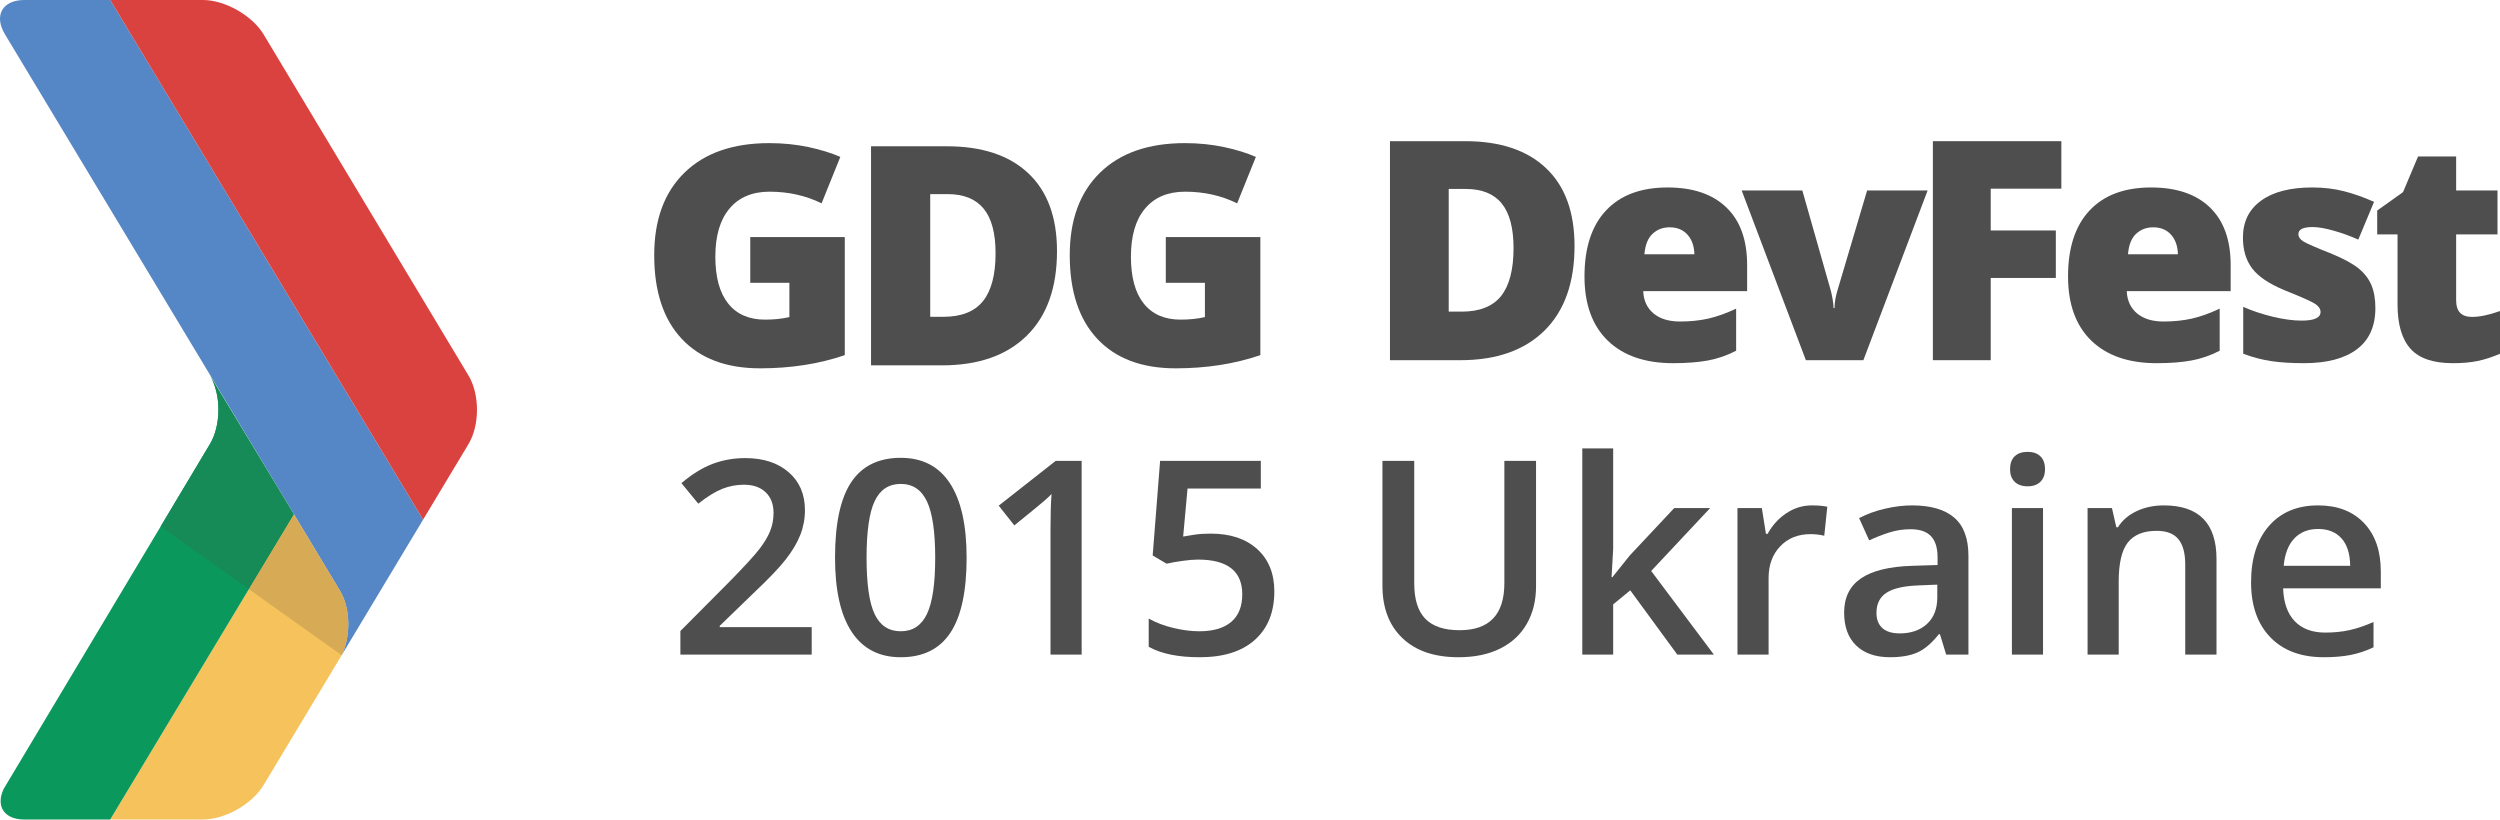
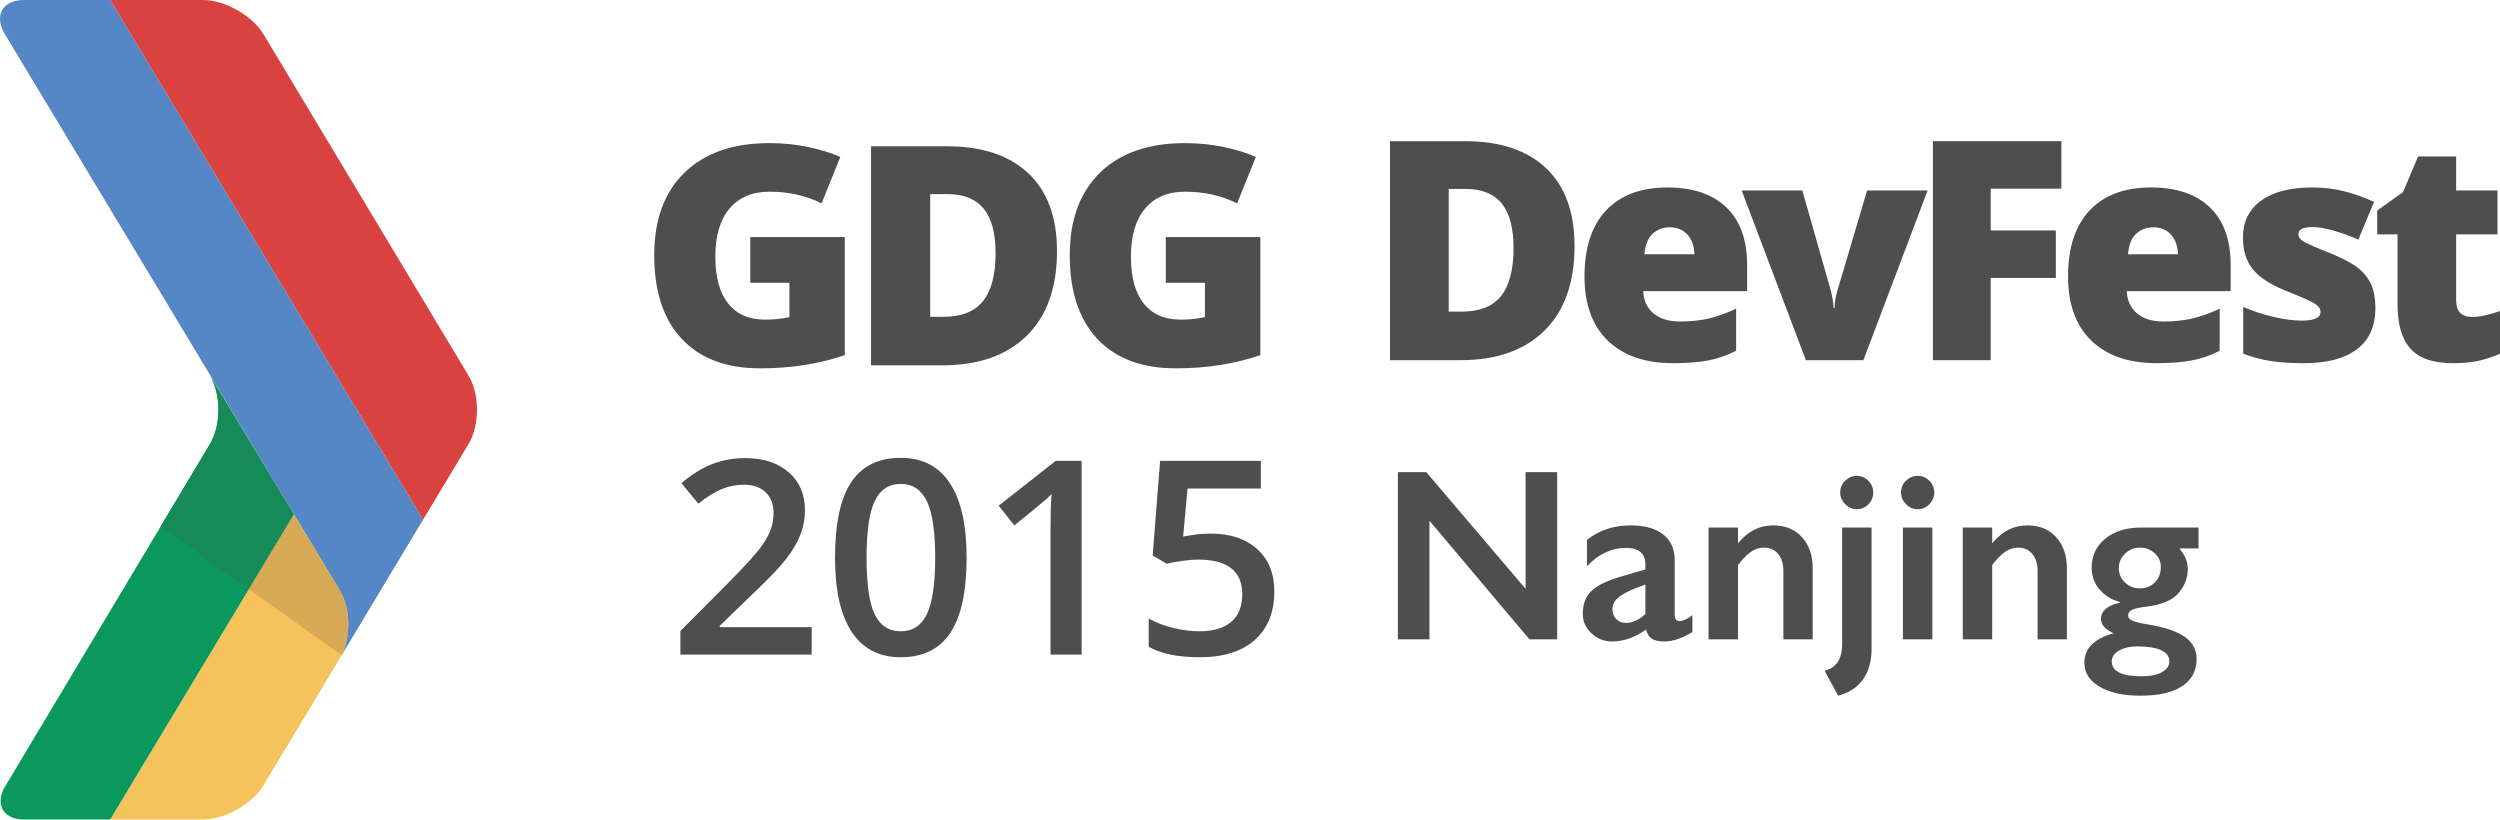
- <svg xmlns="http://www.w3.org/2000/svg" version="1.1" id="dark" x="0px" y="0px" viewBox="90.18 977.405 610.109 200" enable-background="new 90.18 977.405 610.109 200" xml:space="preserve">
+ <svg xmlns="http://www.w3.org/2000/svg" version="1.1" id="dark" x="0px" y="0px" viewBox="-718.906 985.308 611.998 200.62" style="enable-background:new -718.906 985.308 611.998 200.62;" xml:space="preserve">
  <g>
    <g>
-       <path fill="#F6C25B" d="M117.073,1177.405h22.645c5.352,0,12.006-3.759,14.771-8.376l19.071-31.726    c2.255-4.651,2.173-11.427-0.397-15.712l-11.26-18.634L117.073,1177.405z" />
-       <path fill="#0A985C" d="M141.413,1085.779l-50.349,84.173c-1.944,4.148,0.079,7.453,5.069,7.453h20.94l44.829-74.448    l-20.488-33.916C144.175,1073.637,144.175,1081.172,141.413,1085.779" />
-       <path fill="#5586C5" d="M96.134,977.405c-5.38,0-7.502,3.779-4.747,8.366l81.776,135.821c2.57,4.285,2.646,11.061,0.397,15.705    l19.876-33.078l-76.349-126.813H96.134z" />
-       <path fill="#D9423E" d="M117.087,977.405l76.349,126.813l11.073-18.432c2.768-4.613,2.768-12.148,0-16.744l-50.017-83.271    c-2.769-4.586-9.423-8.366-14.774-8.366H117.087z" />
+       <path style="fill:#F6C25B;" d="M-691.93,1185.928h22.715c5.369,0,12.043-3.771,14.817-8.402l19.13-31.824    c2.262-4.665,2.18-11.462-0.398-15.76l-11.295-18.692L-691.93,1185.928z" />
+       <path style="fill:#0A985C;" d="M-667.515,1094.018l-50.505,84.435c-1.95,4.16,0.079,7.476,5.084,7.476h21.005l44.968-74.679    l-20.552-34.021C-664.744,1081.838-664.744,1089.396-667.515,1094.018" />
+       <path style="fill:#5586C5;" d="M-712.934,985.308c-5.396,0-7.525,3.791-4.762,8.393l82.03,136.241    c2.578,4.299,2.654,11.096,0.398,15.754l19.938-33.181l-76.585-127.206L-712.934,985.308L-712.934,985.308z" />
+       <path style="fill:#D9423E;" d="M-691.916,985.308l76.585,127.206l11.107-18.488c2.777-4.628,2.777-12.187,0-16.797l-50.172-83.528    c-2.778-4.601-9.452-8.393-14.82-8.393H-691.916L-691.916,985.308z" />
    </g>
    <g>
      <g>
        <g>
-           <path fill="#4E4E4E" d="M288.271,1137.153h-32.047v-5.755l12.19-12.257c3.602-3.684,5.987-6.298,7.163-7.839      c1.175-1.541,2.034-2.994,2.57-4.35c0.54-1.36,0.81-2.812,0.81-4.367c0-2.132-0.642-3.814-1.924-5.044      c-1.286-1.226-3.056-1.842-5.322-1.842c-1.811,0-3.561,0.335-5.253,1.001c-1.694,0.669-3.649,1.876-5.871,3.622l-4.108-5.013      c2.631-2.218,5.184-3.793,7.665-4.719c2.478-0.926,5.119-1.391,7.922-1.391c4.398,0,7.926,1.148,10.578,3.445      c2.653,2.293,3.978,5.382,3.978,9.264c0,2.132-0.386,4.159-1.148,6.079c-0.765,1.917-1.942,3.896-3.527,5.932      c-1.582,2.037-4.22,4.791-7.905,8.263l-8.215,7.955v0.321h22.443V1137.153z" />
-           <path fill="#4E4E4E" d="M326.076,1113.516c0,8.212-1.319,14.315-3.961,18.303c-2.642,3.988-6.678,5.98-12.112,5.98      c-5.26,0-9.248-2.057-11.965-6.175c-2.717-4.118-4.074-10.153-4.074-18.108c0-8.345,1.319-14.492,3.961-18.449      c2.642-3.954,6.668-5.932,12.078-5.932c5.284,0,9.282,2.071,11.999,6.209C324.719,1099.482,326.076,1105.541,326.076,1113.516z       M301.661,1113.516c0,6.445,0.663,11.048,1.989,13.805c1.326,2.761,3.445,4.142,6.353,4.142c2.911,0,5.041-1.401,6.387-4.207      c1.347-2.802,2.02-7.381,2.02-13.74c0-6.339-0.673-10.925-2.02-13.761c-1.347-2.833-3.476-4.251-6.387-4.251      c-2.908,0-5.027,1.391-6.353,4.172C302.324,1102.458,301.661,1107.071,301.661,1113.516z" />
-           <path fill="#4E4E4E" d="M354.148,1137.153h-7.6v-30.526c0-3.643,0.085-6.53,0.26-8.666c-0.496,0.519-1.107,1.09-1.828,1.715      c-0.722,0.625-3.141,2.607-7.259,5.949l-3.817-4.818l13.906-10.928h6.339V1137.153z" />
-           <path fill="#4E4E4E" d="M385.679,1107.632c4.765,0,8.537,1.261,11.32,3.783c2.781,2.522,4.173,5.96,4.173,10.313      c0,5.044-1.579,8.984-4.74,11.82c-3.157,2.837-7.645,4.251-13.468,4.251c-5.28,0-9.432-0.851-12.45-2.552v-6.889      c1.746,0.99,3.752,1.756,6.014,2.296c2.266,0.54,4.368,0.81,6.306,0.81c3.428,0,6.038-0.765,7.826-2.296      c1.791-1.531,2.686-3.773,2.686-6.729c0-5.645-3.602-8.471-10.803-8.471c-1.011,0-2.262,0.103-3.749,0.308      c-1.49,0.205-2.792,0.437-3.913,0.697l-3.397-2.006l1.811-23.087h24.58v6.756h-17.884l-1.069,11.707      c0.755-0.13,1.678-0.28,2.765-0.454C382.774,1107.717,384.107,1107.632,385.679,1107.632z" />
-           <path fill="#4E4E4E" d="M465.042,1089.879v30.588c0,3.493-0.752,6.547-2.249,9.168c-1.501,2.618-3.667,4.634-6.501,6.045      c-2.837,1.415-6.227,2.119-10.171,2.119c-5.864,0-10.423-1.552-13.681-4.654c-3.253-3.106-4.884-7.375-4.884-12.808v-30.458      h7.761v29.911c0,3.899,0.906,6.78,2.717,8.632c1.811,1.855,4.593,2.782,8.345,2.782c7.286,0,10.93-3.827,10.93-11.479v-29.846      H465.042z" />
-           <path fill="#4E4E4E" d="M483.669,1118.27l4.299-5.369l10.803-11.512h8.763l-14.392,15.36l15.297,20.404h-8.927l-11.48-15.682      l-4.169,3.428v12.254h-7.536v-50.315h7.536v24.543l-0.389,6.889H483.669z" />
-           <path fill="#4E4E4E" d="M532.338,1100.743c1.531,0,2.792,0.109,3.783,0.325l-0.742,7.08c-1.079-0.26-2.2-0.389-3.363-0.389      c-3.041,0-5.506,0.994-7.392,2.976c-1.886,1.982-2.83,4.558-2.83,7.73v18.689h-7.597v-35.764h5.95l1.001,6.308h0.39      c1.187-2.136,2.731-3.827,4.642-5.078C528.086,1101.368,530.14,1100.743,532.338,1100.743z" />
-           <path fill="#4E4E4E" d="M565.13,1137.153l-1.52-4.979h-0.26c-1.722,2.176-3.459,3.66-5.206,4.445      c-1.747,0.786-3.988,1.179-6.725,1.179c-3.517,0-6.258-0.947-8.234-2.843c-1.971-1.9-2.956-4.582-2.956-8.055      c0-3.683,1.367-6.465,4.105-8.341c2.737-1.876,6.911-2.898,12.515-3.072l6.179-0.195v-1.907c0-2.286-0.533-3.995-1.603-5.126      c-1.066-1.131-2.72-1.698-4.962-1.698c-1.831,0-3.588,0.27-5.273,0.81c-1.681,0.54-3.298,1.176-4.85,1.907l-2.457-5.433      c1.942-1.011,4.063-1.781,6.371-2.31c2.307-0.53,4.484-0.793,6.534-0.793c4.549,0,7.981,0.991,10.297,2.977      c2.317,1.982,3.479,5.098,3.479,9.343v24.091H565.13z M553.811,1131.979c2.758,0,4.976-0.772,6.647-2.313      c1.668-1.541,2.505-3.701,2.505-6.483v-3.103l-4.593,0.191c-3.579,0.13-6.183,0.728-7.81,1.797      c-1.627,1.066-2.44,2.7-2.44,4.897c0,1.596,0.472,2.83,1.422,3.705C550.489,1131.542,551.914,1131.979,553.811,1131.979z" />
-           <path fill="#4E4E4E" d="M580.718,1091.916c0-1.36,0.372-2.406,1.118-3.137c0.741-0.734,1.804-1.1,3.184-1.1      c1.337,0,2.376,0.366,3.12,1.1c0.745,0.731,1.114,1.777,1.114,3.137c0,1.292-0.369,2.31-1.114,3.055      c-0.745,0.745-1.784,1.114-3.12,1.114c-1.381,0-2.443-0.369-3.184-1.114C581.09,1094.226,580.718,1093.208,580.718,1091.916z       M588.77,1137.153h-7.597v-35.764h7.597V1137.153z" />
-           <path fill="#4E4E4E" d="M631.103,1137.153h-7.631v-21.99c0-2.758-0.557-4.818-1.668-6.175c-1.11-1.357-2.871-2.037-5.287-2.037      c-3.213,0-5.56,0.95-7.051,2.847c-1.486,1.896-2.231,5.075-2.231,9.537v17.817h-7.597v-35.764h5.95l1.066,4.688h0.39      c1.077-1.702,2.608-3.017,4.59-3.943c1.986-0.926,4.183-1.391,6.6-1.391c8.578,0,12.87,4.364,12.87,13.095V1137.153z" />
-           <path fill="#4E4E4E" d="M657.296,1137.799c-5.561,0-9.911-1.62-13.049-4.866c-3.137-3.243-4.706-7.713-4.706-13.402      c0-5.843,1.455-10.433,4.367-13.775c2.908-3.342,6.907-5.013,11.996-5.013c4.723,0,8.452,1.435,11.189,4.302      c2.738,2.867,4.109,6.81,4.109,11.834v4.107h-23.835c0.109,3.468,1.045,6.137,2.812,8.003c1.771,1.862,4.259,2.795,7.471,2.795      c2.112,0,4.081-0.198,5.902-0.598c1.821-0.4,3.779-1.063,5.871-1.989v6.179c-1.855,0.882-3.732,1.507-5.629,1.872      C661.899,1137.618,659.733,1137.799,657.296,1137.799z M655.905,1106.497c-2.413,0-4.347,0.765-5.803,2.297      c-1.456,1.531-2.324,3.762-2.604,6.694h16.233c-0.041-2.953-0.755-5.191-2.132-6.708      C660.218,1107.259,658.321,1106.497,655.905,1106.497z" />
+           <path style="fill:#4E4E4E;" d="M-520.202,1145.551h-32.146v-5.772l12.228-12.295c3.613-3.695,6.006-6.317,7.185-7.863      c1.179-1.546,2.041-3.003,2.578-4.363c0.542-1.364,0.812-2.821,0.812-4.381c0-2.139-0.644-3.826-1.93-5.06      c-1.29-1.229-3.065-1.848-5.339-1.848c-1.816,0-3.572,0.336-5.269,1.004c-1.699,0.671-3.66,1.882-5.889,3.633l-4.121-5.028      c2.639-2.225,5.2-3.805,7.688-4.733c2.486-0.929,5.135-1.396,7.947-1.396c4.412,0,7.95,1.151,10.611,3.456      c2.661,2.3,3.99,5.398,3.99,9.293c0,2.139-0.387,4.172-1.152,6.098c-0.767,1.923-1.948,3.908-3.538,5.95      c-1.587,2.043-4.233,4.806-7.93,8.288l-8.24,7.98v0.321h22.512L-520.202,1145.551L-520.202,1145.551z" />
+           <path style="fill:#4E4E4E;" d="M-482.28,1121.841c0,8.237-1.322,14.359-3.973,18.359c-2.65,4.001-6.699,5.999-12.149,5.999      c-5.276,0-9.277-2.063-12.002-6.194c-2.726-4.131-4.087-10.185-4.087-18.164c0-8.371,1.323-14.537,3.974-18.507      c2.649-3.966,6.688-5.95,12.115-5.95c5.3,0,9.311,2.078,12.036,6.229C-483.64,1107.764-482.28,1113.841-482.28,1121.841z       M-506.77,1121.841c0,6.465,0.665,11.082,1.995,13.848c1.33,2.77,3.456,4.155,6.373,4.155c2.92,0,5.057-1.405,6.406-4.221      c1.352-2.811,2.026-7.403,2.026-13.782c0-6.358-0.675-10.959-2.026-13.804c-1.351-2.842-3.486-4.264-6.406-4.264      c-2.917,0-5.043,1.395-6.373,4.185S-506.77,1115.376-506.77,1121.841z" />
+           <path style="fill:#4E4E4E;" d="M-454.121,1145.551h-7.623v-30.62c0-3.654,0.085-6.551,0.261-8.693      c-0.498,0.521-1.11,1.094-1.834,1.721s-3.15,2.615-7.281,5.968l-3.829-4.834l13.949-10.961h6.358L-454.121,1145.551      L-454.121,1145.551z" />
+           <path style="fill:#4E4E4E;" d="M-422.492,1115.938c4.78,0,8.563,1.265,11.355,3.795c2.789,2.529,4.186,5.979,4.186,10.345      c0,5.06-1.584,9.012-4.755,11.856c-3.166,2.846-7.668,4.265-13.51,4.265c-5.296,0-9.461-0.854-12.488-2.561v-6.91      c1.752,0.993,3.764,1.762,6.033,2.303c2.272,0.542,4.381,0.813,6.325,0.813c3.438,0,6.057-0.768,7.851-2.304      c1.796-1.535,2.693-3.784,2.693-6.75c0-5.662-3.612-8.497-10.836-8.497c-1.015,0-2.27,0.104-3.761,0.31      c-1.494,0.205-2.801,0.438-3.925,0.699l-3.408-2.013l1.817-23.158h24.656v6.776h-17.939l-1.072,11.743      c0.757-0.13,1.683-0.28,2.773-0.455C-425.406,1116.023-424.069,1115.938-422.492,1115.938z" />
        </g>
        <g>
          <g>
-             <path fill="#4E4E4E" d="M474.434,1037.446c0,8.922-2.443,15.801-7.314,20.62c-4.874,4.818-11.729,7.241-20.557,7.241h-17.17       v-53.449h18.367c8.513,0,15.088,2.197,19.719,6.585C472.114,1022.819,474.434,1029.162,474.434,1037.446z M459.55,1037.961       c0-4.897-0.96-8.529-2.884-10.898c-1.914-2.358-4.839-3.543-8.763-3.543h-4.173v29.935h3.199c4.35,0,7.553-1.275,9.586-3.814       C458.532,1047.089,459.55,1043.2,459.55,1037.961z" />
+             <path style="fill:#4E4E4E;" d="M-333.461,1045.535c0,8.949-2.45,15.85-7.337,20.684c-4.889,4.833-11.765,7.264-20.62,7.264       h-17.224v-53.614h18.424c8.539,0,15.135,2.203,19.78,6.605C-335.789,1030.862-333.461,1037.226-333.461,1045.535z        M-348.391,1046.052c0-4.912-0.964-8.556-2.894-10.932c-1.92-2.365-4.854-3.554-8.79-3.554h-4.186v30.027h3.209       c4.363,0,7.576-1.279,9.615-3.826C-349.413,1055.208-348.391,1051.307-348.391,1046.052z" />
          </g>
          <g>
-             <path fill="#4E4E4E" d="M498.501,1066.038c-6.856,0-12.17-1.836-15.957-5.502c-3.783-3.67-5.68-8.899-5.68-15.668       c0-6.991,1.75-12.367,5.257-16.102c3.51-3.738,8.52-5.611,15.023-5.611c6.19,0,10.974,1.626,14.354,4.88       c3.377,3.253,5.058,7.935,5.058,14.062v6.359h-25.355c0.092,2.313,0.936,4.125,2.515,5.44c1.589,1.322,3.745,1.972,6.479,1.972       c2.492,0,4.785-0.239,6.879-0.708c2.085-0.475,4.362-1.285,6.798-2.43v10.269c-2.218,1.152-4.518,1.941-6.89,2.382       C504.608,1065.819,501.778,1066.038,498.501,1066.038z M497.656,1032.88c-1.667,0-3.059,0.533-4.186,1.592       c-1.134,1.056-1.784,2.72-1.982,4.986h12.197c-0.051-1.996-0.611-3.588-1.689-4.788       C500.917,1033.471,499.468,1032.88,497.656,1032.88z" />
+             <path style="fill:#4E4E4E;" d="M-309.32,1074.216c-6.877,0-12.208-1.842-16.007-5.52c-3.794-3.681-5.697-8.927-5.697-15.716       c0-7.013,1.756-12.405,5.273-16.152c3.521-3.75,8.546-5.629,15.069-5.629c6.209,0,11.008,1.632,14.398,4.896       c3.388,3.263,5.074,7.96,5.074,14.105v6.379h-25.434c0.092,2.32,0.938,4.138,2.522,5.457c1.594,1.326,3.757,1.978,6.499,1.978       c2.5,0,4.8-0.239,6.9-0.71c2.092-0.477,4.376-1.289,6.819-2.438v10.301c-2.226,1.155-4.532,1.947-6.912,2.39       C-303.194,1073.996-306.033,1074.216-309.32,1074.216z M-310.167,1040.955c-1.672,0-3.068,0.534-4.199,1.597       c-1.138,1.06-1.789,2.729-1.988,5.001h12.235c-0.052-2.002-0.613-3.599-1.694-4.803       C-306.896,1041.548-308.35,1040.955-310.167,1040.955z" />
          </g>
          <g>
-             <path fill="#4E4E4E" d="M530.893,1065.306l-15.673-41.424h14.805l6.965,24.495c0.02,0.126,0.072,0.328,0.15,0.625       c0.069,0.291,0.143,0.639,0.212,1.036c0.078,0.406,0.143,0.834,0.198,1.288c0.065,0.451,0.096,0.868,0.096,1.254h0.246       c0-1.258,0.222-2.638,0.656-4.125l7.293-24.573h14.765l-15.68,41.424H530.893z" />
+             <path style="fill:#4E4E4E;" d="M-276.828,1073.481l-15.722-41.553h14.852l6.986,24.571c0.02,0.126,0.072,0.329,0.15,0.627       c0.069,0.292,0.144,0.641,0.213,1.039c0.078,0.407,0.144,0.837,0.198,1.292c0.065,0.452,0.097,0.871,0.097,1.258h0.246       c0-1.262,0.223-2.646,0.658-4.138l7.315-24.649h14.812l-15.729,41.553H-276.828z" />
          </g>
          <g>
-             <path fill="#4E4E4E" d="M576.002,1065.306h-14.115v-53.449h31.353v11.591h-17.238v10.201h15.891v11.588h-15.891V1065.306z" />
+             <path style="fill:#4E4E4E;" d="M-231.579,1073.481h-14.159v-53.614h31.45v11.627h-17.291v10.232h15.94v11.624h-15.94V1073.481z       " />
          </g>
          <g>
-             <path fill="#4E4E4E" d="M616.5,1066.038c-6.849,0-12.149-1.836-15.95-5.502c-3.783-3.67-5.677-8.899-5.677-15.668       c0-6.991,1.751-12.367,5.257-16.102c3.51-3.738,8.513-5.611,15.023-5.611c6.19,0,10.975,1.626,14.351,4.88       c3.376,3.253,5.054,7.935,5.054,14.062v6.359H609.2c0.1,2.313,0.944,4.125,2.526,5.44c1.583,1.322,3.736,1.972,6.476,1.972       c2.488,0,4.785-0.239,6.883-0.708c2.078-0.475,4.35-1.285,6.794-2.43v10.269c-2.215,1.152-4.532,1.941-6.89,2.382       C622.614,1065.819,619.788,1066.038,616.5,1066.038z M615.66,1032.88c-1.661,0-3.062,0.533-4.187,1.592       c-1.128,1.056-1.784,2.72-1.971,4.986h12.187c-0.054-1.996-0.615-3.588-1.685-4.788       C618.92,1033.471,617.477,1032.88,615.66,1032.88z" />
+             <path style="fill:#4E4E4E;" d="M-190.956,1074.216c-6.869,0-12.186-1.842-15.998-5.52c-3.795-3.681-5.695-8.927-5.695-15.716       c0-7.013,1.755-12.405,5.273-16.152c3.521-3.75,8.539-5.629,15.07-5.629c6.209,0,11.008,1.632,14.395,4.896       c3.387,3.263,5.07,7.96,5.07,14.105v6.379h-25.438c0.102,2.32,0.947,4.138,2.535,5.457c1.588,1.326,3.746,1.978,6.496,1.978       c2.494,0,4.799-0.239,6.904-0.71c2.084-0.477,4.363-1.289,6.814-2.438v10.301c-2.223,1.155-4.547,1.947-6.912,2.39       C-184.821,1073.996-187.657,1074.216-190.956,1074.216z M-191.798,1040.955c-1.666,0-3.072,0.534-4.199,1.597       c-1.133,1.06-1.791,2.729-1.979,5.001h12.225c-0.053-2.002-0.615-3.599-1.689-4.803       C-188.528,1041.548-189.976,1040.955-191.798,1040.955z" />
          </g>
          <g>
-             <path fill="#4E4E4E" d="M669.876,1052.58c0,4.436-1.497,7.791-4.501,10.053c-3,2.266-7.304,3.404-12.915,3.404       c-3.045,0-5.701-0.161-7.946-0.496c-2.252-0.328-4.542-0.936-6.889-1.804v-11.444c2.204,0.977,4.614,1.783,7.242,2.412       c2.618,0.629,4.962,0.943,7.016,0.943c3.079,0,4.611-0.7,4.611-2.109c0-0.734-0.431-1.391-1.292-1.958       c-0.851-0.574-3.352-1.688-7.488-3.345c-3.776-1.565-6.408-3.335-7.908-5.324c-1.507-1.979-2.252-4.497-2.252-7.545       c0-3.848,1.469-6.849,4.426-8.991c2.946-2.153,7.119-3.222,12.515-3.222c2.71,0,5.257,0.297,7.645,0.899       c2.375,0.598,4.843,1.466,7.413,2.614l-3.848,9.213c-1.887-0.848-3.883-1.582-5.991-2.177       c-2.102-0.598-3.811-0.888-5.147-0.888c-2.32,0-3.475,0.567-3.475,1.708c0,0.707,0.403,1.316,1.206,1.804       c0.813,0.506,3.154,1.524,7.03,3.058c2.871,1.199,5.02,2.371,6.439,3.516c1.411,1.145,2.454,2.491,3.121,4.036       C669.548,1048.487,669.876,1050.359,669.876,1052.58z" />
+             <path style="fill:#4E4E4E;" d="M-137.413,1060.716c0,4.45-1.502,7.815-4.516,10.084c-3.01,2.273-7.326,3.415-12.955,3.415       c-3.055,0-5.719-0.162-7.971-0.498c-2.26-0.329-4.557-0.938-6.91-1.81v-11.479c2.211,0.98,4.629,1.789,7.264,2.42       c2.627,0.631,4.979,0.946,7.039,0.946c3.088,0,4.625-0.702,4.625-2.116c0-0.736-0.432-1.395-1.297-1.964       c-0.854-0.575-3.361-1.693-7.51-3.355c-3.789-1.569-6.428-3.345-7.934-5.341c-1.512-1.984-2.258-4.511-2.258-7.568       c0-3.859,1.473-6.87,4.439-9.019c2.955-2.159,7.141-3.231,12.553-3.231c2.719,0,5.273,0.298,7.67,0.901       c2.381,0.6,4.857,1.471,7.436,2.622l-3.859,9.242c-1.895-0.852-3.896-1.588-6.01-2.185c-2.109-0.6-3.824-0.891-5.164-0.891       c-2.326,0-3.484,0.569-3.484,1.714c0,0.709,0.404,1.32,1.209,1.81c0.814,0.507,3.164,1.528,7.051,3.067       c2.881,1.202,5.037,2.378,6.459,3.526c1.416,1.148,2.463,2.499,3.131,4.049       C-137.743,1056.61-137.413,1058.488-137.413,1060.716z" />
          </g>
          <g>
-             <path fill="#4E4E4E" d="M693.436,1054.744c1.908,0,4.194-0.479,6.852-1.432v10.426c-1.917,0.823-3.732,1.408-5.464,1.767       c-1.726,0.359-3.756,0.533-6.08,0.533c-4.761,0-8.202-1.179-10.294-3.523c-2.116-2.358-3.168-5.97-3.168-10.846v-17.066h-4.962       v-5.819l6.305-4.497l3.667-8.697h9.293v8.293h10.092v10.72h-10.092v16.119C689.585,1053.397,690.867,1054.744,693.436,1054.744       z" />
+             <path style="fill:#4E4E4E;" d="M-113.781,1062.887c1.914,0,4.207-0.48,6.873-1.437v10.458c-1.924,0.826-3.744,1.413-5.48,1.772       c-1.732,0.36-3.768,0.535-6.1,0.535c-4.775,0-8.226-1.183-10.326-3.534c-2.123-2.365-3.178-5.988-3.178-10.879v-17.119h-4.977       v-5.838l6.324-4.511l3.678-8.724h9.322v8.318h10.123v10.754h-10.123v16.169       C-117.644,1061.535-116.359,1062.887-113.781,1062.887z" />
          </g>
        </g>
        <g>
          <g>
-             <path fill="#4E4E4E" d="M273.274,1035.265h23.072v28.81c-6.267,2.143-13.157,3.219-20.659,3.219       c-8.24,0-14.611-2.389-19.105-7.17c-4.497-4.774-6.746-11.588-6.746-20.435c0-8.635,2.461-15.344,7.385-20.148       c4.928-4.801,11.825-7.207,20.697-7.207c3.367,0,6.539,0.321,9.528,0.953c2.977,0.633,5.585,1.439,7.81,2.409l-4.573,11.332       c-3.848-1.893-8.086-2.843-12.686-2.843c-4.218,0-7.478,1.37-9.782,4.115c-2.31,2.734-3.461,6.653-3.461,11.755       c0,4.996,1.045,8.803,3.13,11.42c2.082,2.625,5.085,3.933,9.013,3.933c2.15,0,4.125-0.201,5.929-0.622v-8.372h-9.548v-11.151       H273.274z" />
+             <path style="fill:#4E4E4E;" d="M-535.245,1043.348h23.144v28.899c-6.286,2.149-13.198,3.229-20.723,3.229       c-8.265,0-14.656-2.396-19.164-7.192c-4.511-4.789-6.767-11.624-6.767-20.498c0-8.662,2.468-15.392,7.408-20.211       c4.943-4.815,11.862-7.229,20.761-7.229c3.377,0,6.559,0.321,9.558,0.955c2.986,0.636,5.602,1.443,7.834,2.417l-4.587,11.367       c-3.86-1.899-8.111-2.853-12.725-2.853c-4.231,0-7.501,1.375-9.812,4.128c-2.317,2.743-3.472,6.674-3.472,11.792       c0,5.011,1.048,8.83,3.14,11.455c2.089,2.633,5.101,3.945,9.041,3.945c2.157,0,4.138-0.202,5.947-0.624v-8.397h-9.577v-11.186       h-0.004V1043.348z" />
          </g>
          <g>
-             <path fill="#4E4E4E" d="M348.134,1038.7c0,8.926-2.461,15.798-7.372,20.626c-4.912,4.825-11.812,7.241-20.714,7.241h-17.297       v-53.463h18.503c8.582,0,15.208,2.194,19.877,6.585C345.796,1024.077,348.134,1030.409,348.134,1038.7z M333.143,1039.216       c0-4.904-0.974-8.536-2.911-10.891c-1.938-2.375-4.877-3.55-8.828-3.55h-4.211v29.942h3.219c4.389,0,7.604-1.271,9.655-3.82       C332.118,1048.353,333.143,1044.454,333.143,1039.216z" />
+             <path style="fill:#4E4E4E;" d="M-460.153,1046.793c0,8.953-2.469,15.847-7.395,20.689c-4.928,4.84-11.849,7.264-20.778,7.264       h-17.351v-53.629h18.56c8.609,0,15.256,2.201,19.939,6.605C-462.499,1032.125-460.153,1038.477-460.153,1046.793z        M-475.19,1047.311c0-4.919-0.978-8.562-2.921-10.925c-1.943-2.382-4.892-3.562-8.854-3.562h-4.225v30.035h3.229       c4.402,0,7.627-1.274,9.685-3.832C-476.218,1056.476-475.19,1052.564-475.19,1047.311z" />
          </g>
          <g>
-             <path fill="#4E4E4E" d="M374.688,1035.265h23.073v28.81c-6.268,2.143-13.148,3.219-20.66,3.219       c-8.244,0-14.611-2.389-19.108-7.17c-4.49-4.774-6.747-11.588-6.747-20.435c0-8.635,2.465-15.344,7.393-20.148       c4.924-4.801,11.821-7.207,20.7-7.207c3.352,0,6.534,0.321,9.521,0.953c2.983,0.633,5.587,1.439,7.809,2.409l-4.573,11.332       c-3.851-1.893-8.083-2.843-12.692-2.843c-4.214,0-7.471,1.37-9.774,4.115c-2.304,2.734-3.456,6.653-3.456,11.755       c0,4.996,1.039,8.803,3.123,11.42c2.082,2.625,5.089,3.933,9.016,3.933c2.143,0,4.118-0.201,5.919-0.622v-8.372h-9.546       V1035.265z" />
+             <path style="fill:#4E4E4E;" d="M-433.517,1043.348h23.145v28.899c-6.287,2.149-13.188,3.229-20.724,3.229       c-8.27,0-14.656-2.396-19.167-7.192c-4.504-4.789-6.769-11.624-6.769-20.498c0-8.662,2.473-15.392,7.416-20.211       c4.939-4.815,11.858-7.229,20.765-7.229c3.362,0,6.554,0.321,9.551,0.955c2.992,0.636,5.604,1.443,7.833,2.417l-4.588,11.367       c-3.862-1.899-8.107-2.853-12.73-2.853c-4.228,0-7.494,1.375-9.805,4.128c-2.312,2.743-3.467,6.674-3.467,11.792       c0,5.011,1.042,8.83,3.133,11.455c2.089,2.633,5.104,3.945,9.044,3.945c2.149,0,4.131-0.202,5.938-0.624v-8.397h-9.576v-11.184       H-433.517z" />
          </g>
        </g>
      </g>
    </g>
  </g>
-   <path fill="#168B58" d="M141.413,1085.779l-12.032,20.115l21.535,15.307l10.985-18.243l-20.488-33.916  C144.175,1073.637,144.175,1081.172,141.413,1085.779z" />
-   <path fill="#D7AB56" d="M161.902,1102.957l-10.985,18.243l22.646,16.096c2.252-4.651,2.169-11.422-0.4-15.705L161.902,1102.957z" />
+   <path style="fill:#168B58;" d="M-667.515,1094.018l-12.069,20.178l21.602,15.354l11.019-18.3l-20.551-34.021  C-664.744,1081.838-664.744,1089.396-667.515,1094.018z" />
+   <path style="fill:#D7AB56;" d="M-646.962,1111.249l-11.019,18.3l22.716,16.146c2.259-4.665,2.176-11.457-0.401-15.753  L-646.962,1111.249z" />
+   <g>
+     <path style="fill:#4E4E4E;" d="M-369.761,1100.886l24.316,28.564v-28.564h7.734v40.928h-6.797l-24.463-29.033v29.033h-7.734   v-40.928H-369.761z" />
+     <path style="fill:#4E4E4E;" d="M-319.781,1113.923c3.516,0,6.201,0.747,8.057,2.241s2.783,3.579,2.783,6.255v13.389   c0,1.035,0.42,1.553,1.26,1.553c0.352,0,0.845-0.151,1.479-0.454s1.167-0.649,1.597-1.04v4.16c-2.52,1.543-4.824,2.314-6.914,2.314   c-1.289,0-2.28-0.215-2.974-0.645s-1.177-1.191-1.45-2.285c-2.754,1.953-5.518,2.93-8.291,2.93c-1.973,0-3.667-0.664-5.083-1.992   s-2.124-2.92-2.124-4.775c0-2.363,0.703-4.229,2.109-5.596s3.867-2.559,7.383-3.574l5.83-1.699v-1.26   c0-2.676-1.621-4.014-4.863-4.014c-1.66,0-3.311,0.381-4.951,1.143s-3.135,1.885-4.482,3.369v-6.475   C-327.427,1115.104-323.882,1113.923-319.781,1113.923z M-324.175,1134.489c0,0.996,0.317,1.797,0.952,2.402   s1.421,0.908,2.358,0.908c1.582,0,3.164-0.723,4.746-2.168v-7.207c-2.012,0.684-3.589,1.328-4.731,1.934s-1.982,1.221-2.52,1.846   S-324.175,1133.591-324.175,1134.489z" />
+     <path style="fill:#4E4E4E;" d="M-284.8,1113.923c2.93,0,5.269,0.962,7.017,2.886s2.622,4.458,2.622,7.603v17.402h-7.178v-16.67   c0-1.777-0.425-3.184-1.274-4.219s-2.007-1.553-3.472-1.553c-1.113,0-2.158,0.327-3.135,0.981s-2.051,1.743-3.223,3.267v18.193   h-7.207v-27.363h7.207v3.838c1.328-1.562,2.69-2.681,4.087-3.354S-286.441,1113.923-284.8,1113.923z" />
+     <path style="fill:#4E4E4E;" d="M-260.748,1114.45v29.648c0,3.047-0.693,5.552-2.08,7.515s-3.418,3.296-6.094,3.999l-3.34-6.123   c2.871-0.684,4.307-2.822,4.307-6.416v-28.623H-260.748z M-264.351,1101.794c1.074,0,2.012,0.4,2.812,1.201   s1.201,1.758,1.201,2.871c0,1.133-0.396,2.1-1.187,2.9s-1.733,1.201-2.827,1.201s-2.046-0.415-2.856-1.245   s-1.216-1.782-1.216-2.856c0-1.133,0.41-2.095,1.23-2.886S-265.425,1101.794-264.351,1101.794z" />
+     <path style="fill:#4E4E4E;" d="M-249.468,1101.794c1.113,0,2.07,0.4,2.871,1.201s1.201,1.758,1.201,2.871   c0,1.074-0.396,2.026-1.187,2.856s-1.753,1.245-2.886,1.245c-1.094,0-2.046-0.415-2.856-1.245s-1.216-1.782-1.216-2.856   c0-1.133,0.41-2.095,1.23-2.886S-250.542,1101.794-249.468,1101.794z M-245.865,1114.45v27.363h-7.207v-27.363H-245.865z" />
+     <path style="fill:#4E4E4E;" d="M-222.574,1113.923c2.93,0,5.269,0.962,7.017,2.886s2.622,4.458,2.622,7.603v17.402h-7.178v-16.67   c0-1.777-0.425-3.184-1.274-4.219s-2.007-1.553-3.472-1.553c-1.113,0-2.158,0.327-3.135,0.981s-2.051,1.743-3.223,3.267v18.193   h-7.207v-27.363h7.207v3.838c1.328-1.562,2.69-2.681,4.087-3.354S-224.214,1113.923-222.574,1113.923z" />
+     <path style="fill:#4E4E4E;" d="M-180.708,1114.45v5.098h-4.688c0.762,0.938,1.293,1.802,1.596,2.593s0.455,1.646,0.455,2.563   c0,2.188-0.82,4.189-2.461,6.006c-1.445,1.582-3.926,2.607-7.441,3.076c-1.895,0.234-3.15,0.503-3.766,0.806   s-0.922,0.767-0.922,1.392c0,0.566,0.375,1.001,1.127,1.304s1.959,0.591,3.619,0.864c4.121,0.664,7.152,1.68,9.096,3.047   s2.916,3.174,2.916,5.42c0,2.891-1.182,5.112-3.545,6.665s-5.762,2.329-10.195,2.329c-4.199,0-7.539-0.732-10.02-2.197   s-3.721-3.428-3.721-5.889c0-3.477,2.393-5.879,7.178-7.207c-2.07-0.898-3.105-2.08-3.105-3.545c0-1.914,1.562-3.232,4.688-3.955   v-0.117c-2.129-0.586-3.824-1.631-5.084-3.135s-1.889-3.262-1.889-5.273c0-2.949,1.113-5.327,3.34-7.134s5.137-2.71,8.73-2.71   H-180.708z M-201.948,1147.204c0,2.441,2.441,3.662,7.324,3.662c2.109,0,3.764-0.337,4.965-1.011s1.803-1.558,1.803-2.651   c0-1.211-0.68-2.124-2.037-2.739s-3.275-0.923-5.756-0.923c-1.855,0-3.369,0.347-4.541,1.04S-201.948,1146.149-201.948,1147.204z    M-200.22,1124.353c0,1.426,0.502,2.612,1.508,3.56s2.232,1.421,3.678,1.421c1.484,0,2.705-0.493,3.662-1.479   s1.436-2.231,1.436-3.735c0-1.348-0.498-2.476-1.494-3.384s-2.197-1.362-3.604-1.362c-1.445,0-2.672,0.493-3.678,1.479   S-200.22,1123.005-200.22,1124.353z" />
+   </g>
</svg>
